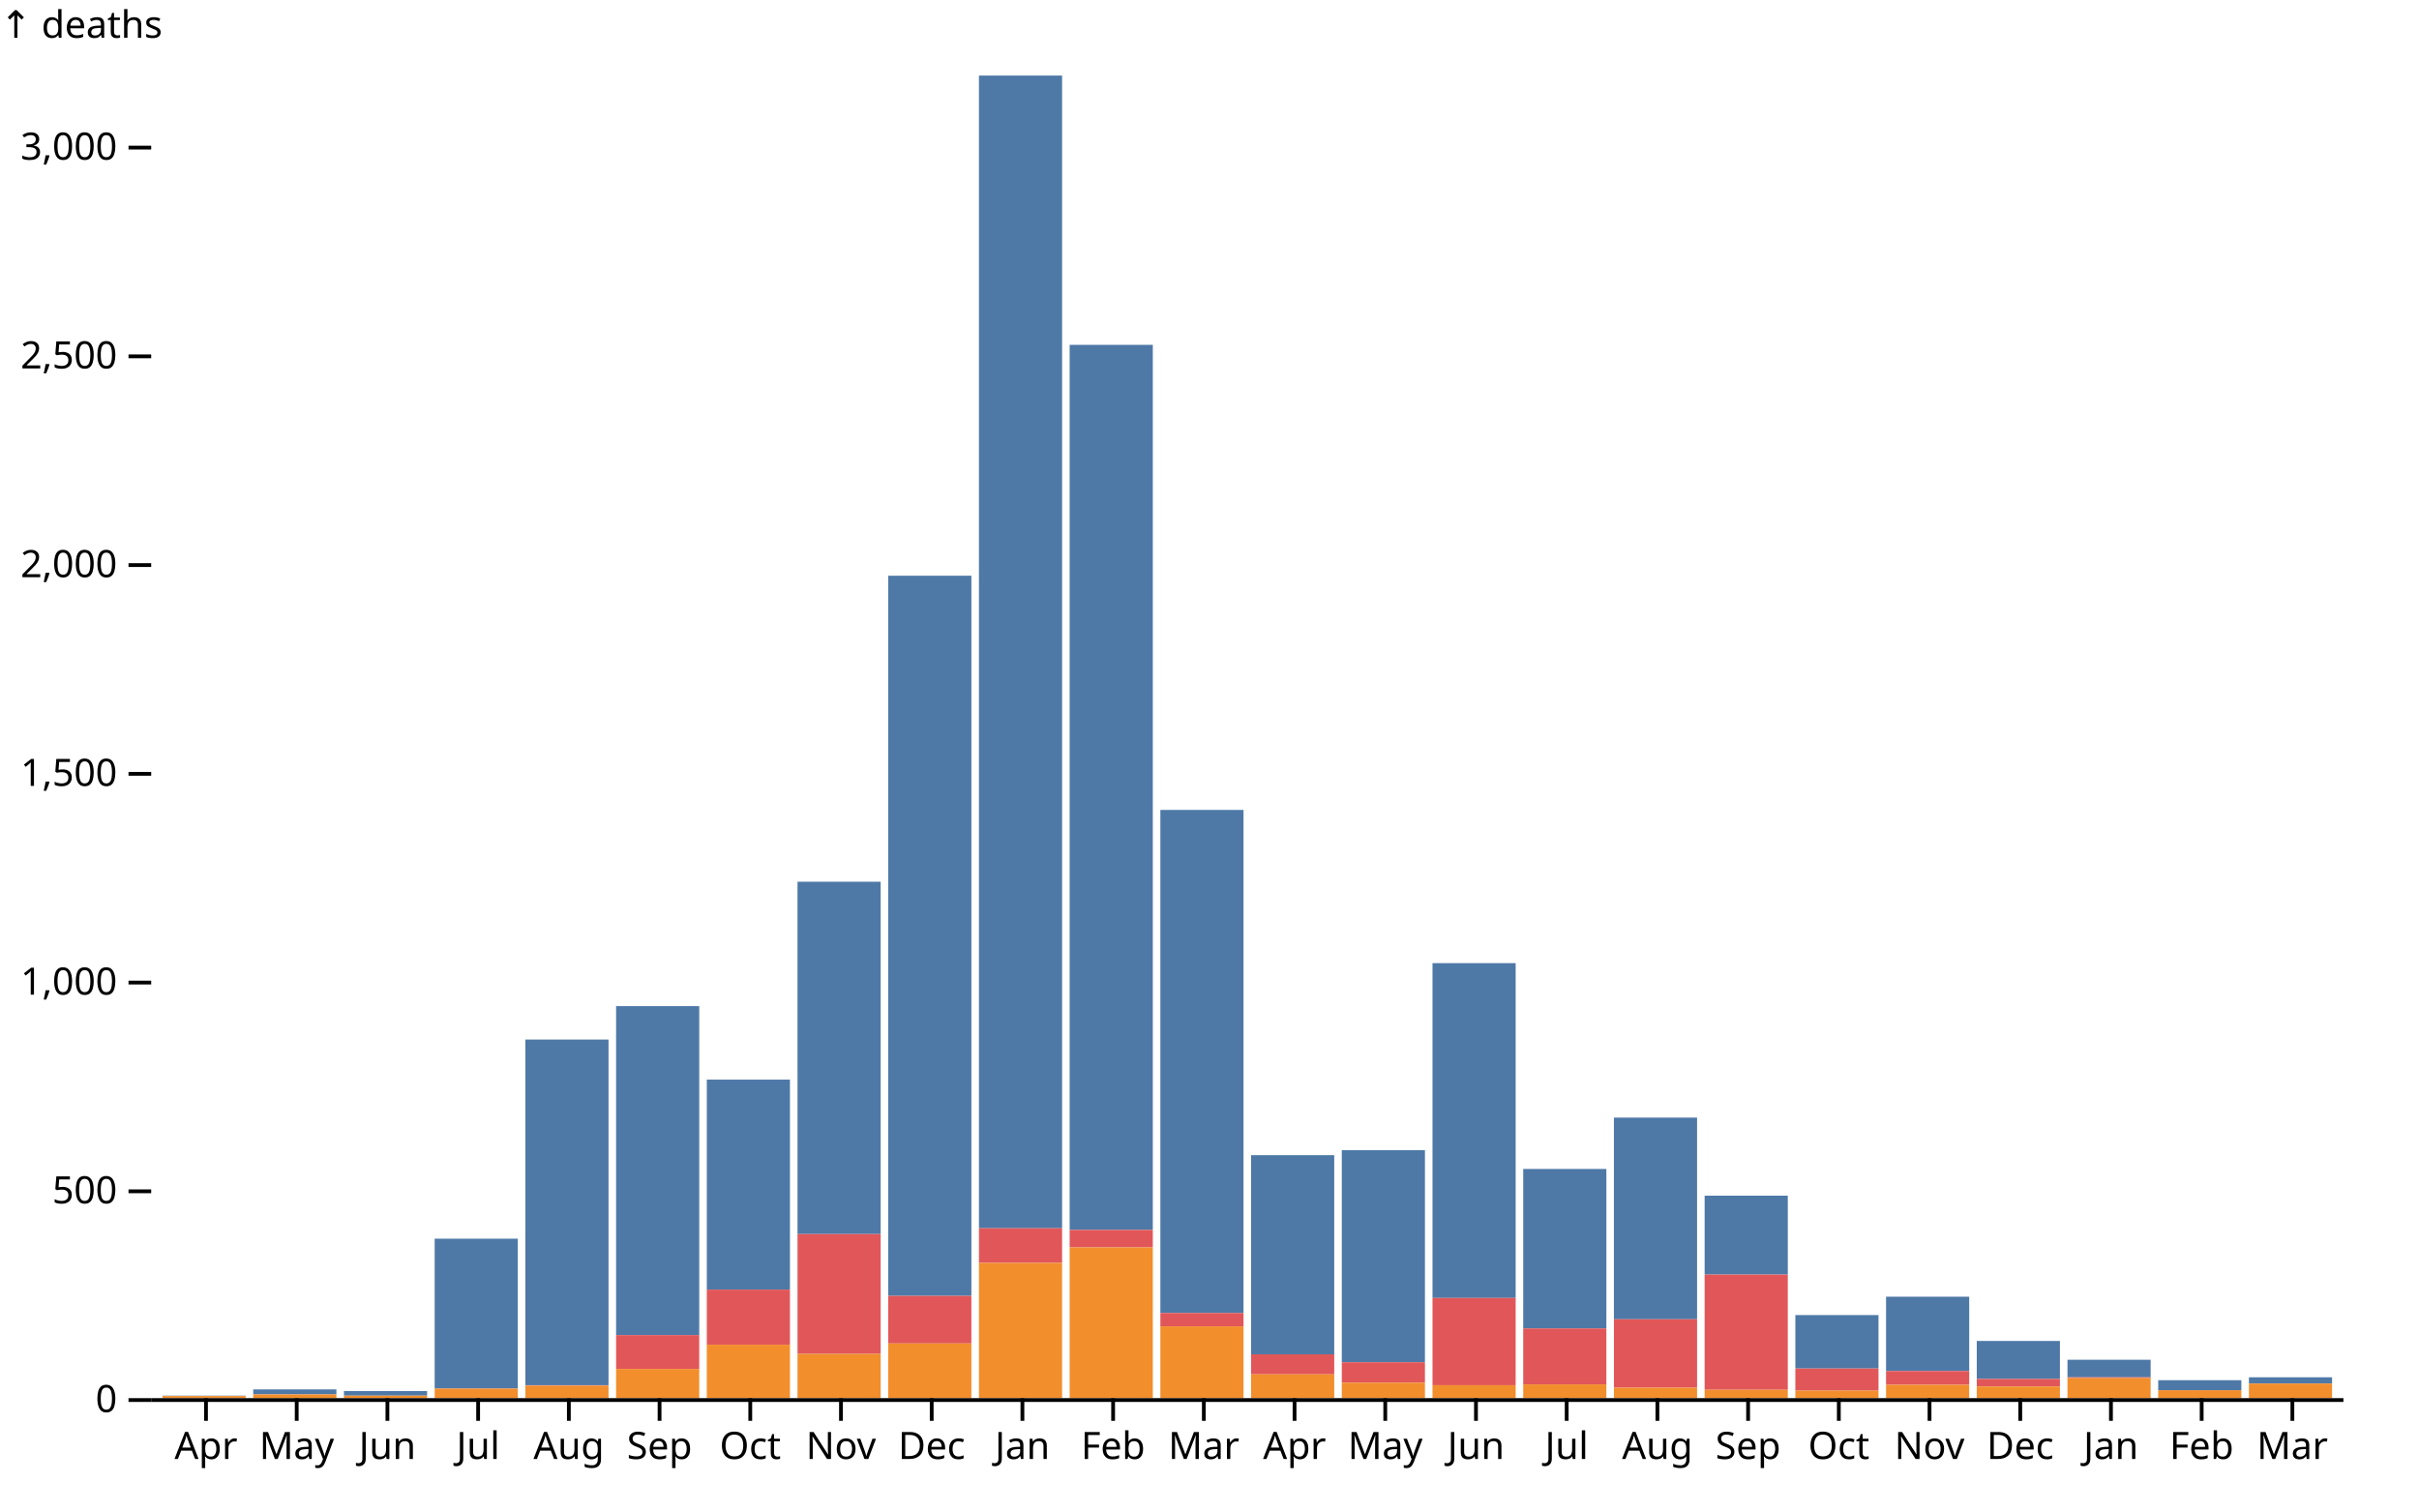
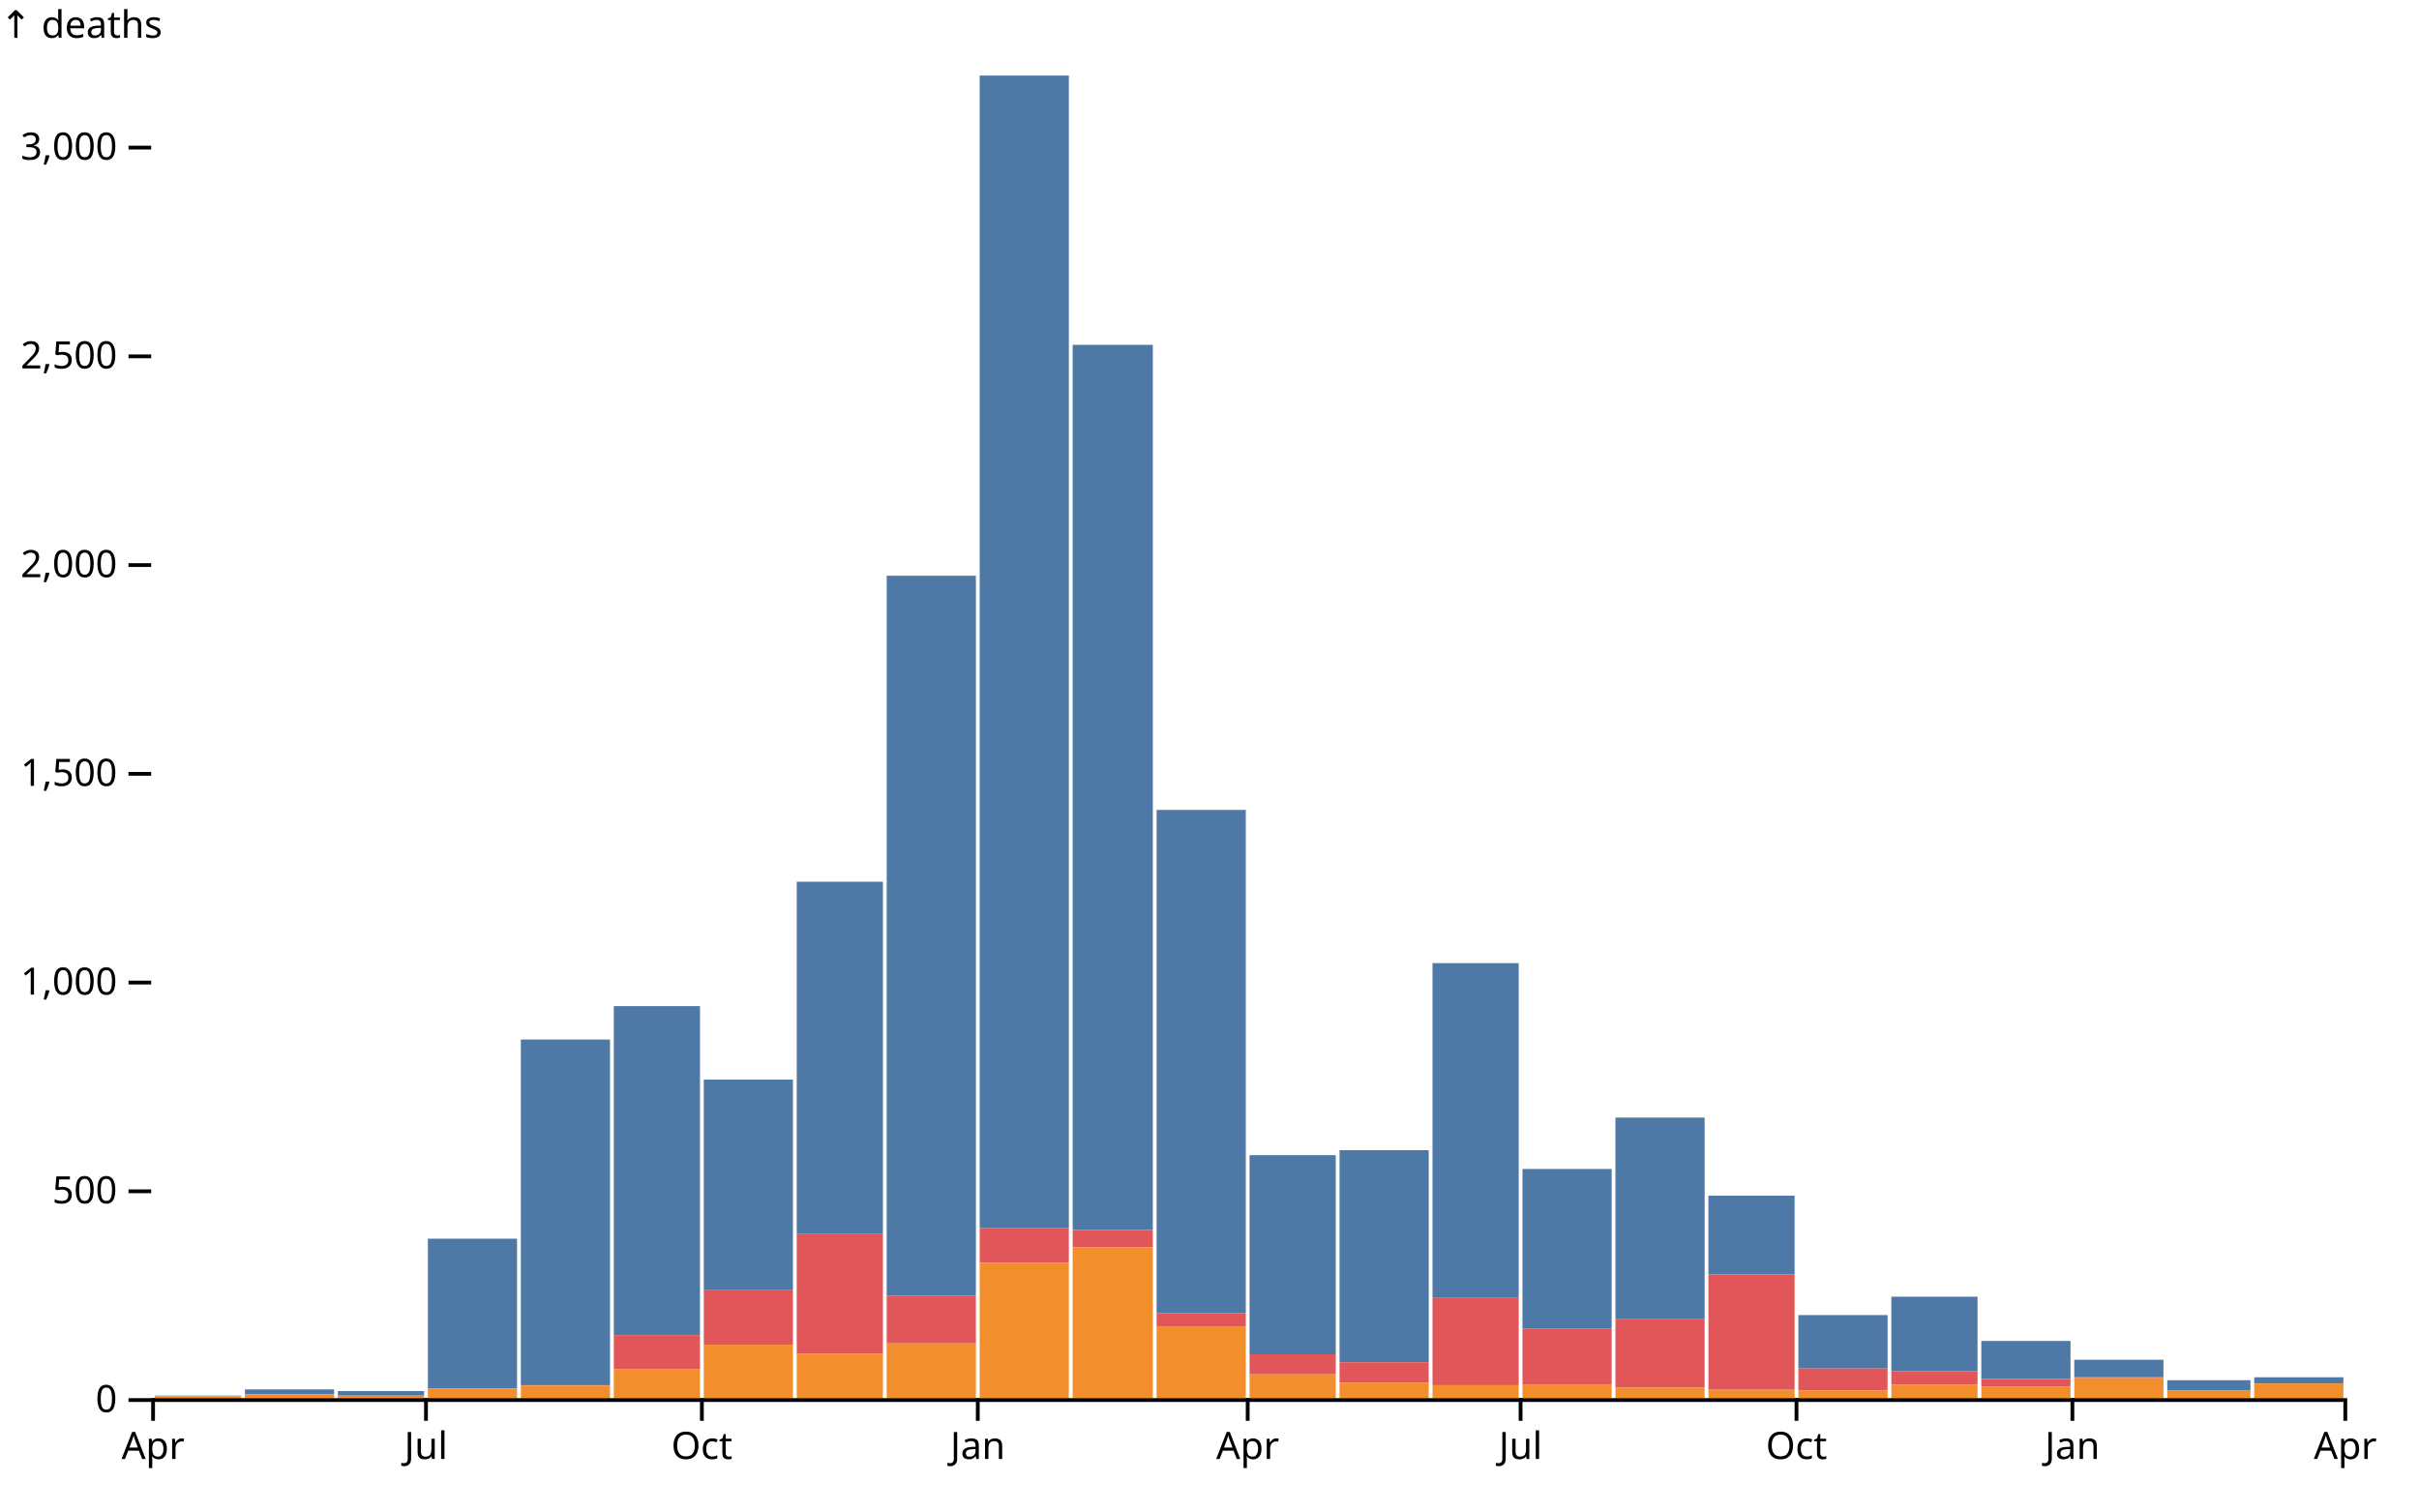
<svg xmlns="http://www.w3.org/2000/svg" class="plot" fill="currentColor" font-family="system-ui, sans-serif" font-size="10" text-anchor="middle" width="640" height="400" viewBox="0 0 640 400">
  <style>
    .plot {
      display: block;
      background: white;
      height: auto;
      height: intrinsic;
      max-width: 100%;
    }

    .plot text,
    .plot tspan {
      white-space: pre;
    }
  </style>
  <g aria-label="y-axis" aria-description="↑ deaths" transform="translate(40,0)" fill="none" text-anchor="end" font-variant="tabular-nums">
    <g class="tick" opacity="1" transform="translate(0,370.5)">
      <line stroke="currentColor" x2="-6" />
      <text fill="currentColor" x="-9" dy="0.32em">0</text>
    </g>
    <g class="tick" opacity="1" transform="translate(0,315.2601)">
      <line stroke="currentColor" x2="-6" />
      <text fill="currentColor" x="-9" dy="0.32em">500</text>
    </g>
    <g class="tick" opacity="1" transform="translate(0,260.0202)">
      <line stroke="currentColor" x2="-6" />
      <text fill="currentColor" x="-9" dy="0.32em">1,000</text>
    </g>
    <g class="tick" opacity="1" transform="translate(0,204.7803)">
      <line stroke="currentColor" x2="-6" />
      <text fill="currentColor" x="-9" dy="0.32em">1,500</text>
    </g>
    <g class="tick" opacity="1" transform="translate(0,149.5404)">
      <line stroke="currentColor" x2="-6" />
      <text fill="currentColor" x="-9" dy="0.32em">2,000</text>
    </g>
    <g class="tick" opacity="1" transform="translate(0,94.30051)">
      <line stroke="currentColor" x2="-6" />
      <text fill="currentColor" x="-9" dy="0.32em">2,500</text>
    </g>
    <g class="tick" opacity="1" transform="translate(0,39.06061)">
      <line stroke="currentColor" x2="-6" />
      <text fill="currentColor" x="-9" dy="0.32em">3,000</text>
    </g>
    <text fill="currentColor" transform="translate(-40,20)" dy="-1em" text-anchor="start">↑ deaths</text>
  </g>
-   <g aria-label="x-axis" transform="translate(0,370)" fill="none" text-anchor="middle">
-     <g class="tick" opacity="1" transform="translate(54.5,0)">
+   <g aria-label="x-axis" transform="translate(0,370)" fill="none" text-anchor="middle" font-variant="tabular-nums">
+     <g class="tick" opacity="1" transform="translate(40.5,0)">
      <line stroke="currentColor" y2="6" />
      <text fill="currentColor" y="9" dy="0.71em">Apr</text>
    </g>
-     <g class="tick" opacity="1" transform="translate(78.5,0)">
-       <line stroke="currentColor" y2="6" />
-       <text fill="currentColor" y="9" dy="0.71em">May</text>
-     </g>
-     <g class="tick" opacity="1" transform="translate(102.5,0)">
-       <line stroke="currentColor" y2="6" />
-       <text fill="currentColor" y="9" dy="0.71em">Jun</text>
-     </g>
-     <g class="tick" opacity="1" transform="translate(126.5,0)">
+     <g class="tick" opacity="1" transform="translate(112.7025,0)">
      <line stroke="currentColor" y2="6" />
      <text fill="currentColor" y="9" dy="0.71em">Jul</text>
    </g>
-     <g class="tick" opacity="1" transform="translate(150.5,0)">
-       <line stroke="currentColor" y2="6" />
-       <text fill="currentColor" y="9" dy="0.71em">Aug</text>
-     </g>
-     <g class="tick" opacity="1" transform="translate(174.5,0)">
-       <line stroke="currentColor" y2="6" />
-       <text fill="currentColor" y="9" dy="0.71em">Sep</text>
-     </g>
-     <g class="tick" opacity="1" transform="translate(198.5,0)">
+     <g class="tick" opacity="1" transform="translate(185.6984,0)">
      <line stroke="currentColor" y2="6" />
      <text fill="currentColor" y="9" dy="0.71em">Oct</text>
    </g>
-     <g class="tick" opacity="1" transform="translate(222.5,0)">
-       <line stroke="currentColor" y2="6" />
-       <text fill="currentColor" y="9" dy="0.71em">Nov</text>
-     </g>
-     <g class="tick" opacity="1" transform="translate(246.5,0)">
-       <line stroke="currentColor" y2="6" />
-       <text fill="currentColor" y="9" dy="0.71em">Dec</text>
-     </g>
-     <g class="tick" opacity="1" transform="translate(270.5,0)">
+     <g class="tick" opacity="1" transform="translate(258.6943,0)">
      <line stroke="currentColor" y2="6" />
      <text fill="currentColor" y="9" dy="0.71em">Jan</text>
    </g>
-     <g class="tick" opacity="1" transform="translate(294.5,0)">
-       <line stroke="currentColor" y2="6" />
-       <text fill="currentColor" y="9" dy="0.71em">Feb</text>
-     </g>
-     <g class="tick" opacity="1" transform="translate(318.5,0)">
-       <line stroke="currentColor" y2="6" />
-       <text fill="currentColor" y="9" dy="0.71em">Mar</text>
-     </g>
-     <g class="tick" opacity="1" transform="translate(342.5,0)">
+     <g class="tick" opacity="1" transform="translate(330.1033,0)">
      <line stroke="currentColor" y2="6" />
      <text fill="currentColor" y="9" dy="0.71em">Apr</text>
    </g>
-     <g class="tick" opacity="1" transform="translate(366.5,0)">
-       <line stroke="currentColor" y2="6" />
-       <text fill="currentColor" y="9" dy="0.71em">May</text>
-     </g>
-     <g class="tick" opacity="1" transform="translate(390.5,0)">
-       <line stroke="currentColor" y2="6" />
-       <text fill="currentColor" y="9" dy="0.71em">Jun</text>
-     </g>
-     <g class="tick" opacity="1" transform="translate(414.5,0)">
+     <g class="tick" opacity="1" transform="translate(402.3057,0)">
      <line stroke="currentColor" y2="6" />
      <text fill="currentColor" y="9" dy="0.71em">Jul</text>
    </g>
-     <g class="tick" opacity="1" transform="translate(438.5,0)">
-       <line stroke="currentColor" y2="6" />
-       <text fill="currentColor" y="9" dy="0.71em">Aug</text>
-     </g>
-     <g class="tick" opacity="1" transform="translate(462.5,0)">
-       <line stroke="currentColor" y2="6" />
-       <text fill="currentColor" y="9" dy="0.71em">Sep</text>
-     </g>
-     <g class="tick" opacity="1" transform="translate(486.5,0)">
+     <g class="tick" opacity="1" transform="translate(475.3016,0)">
      <line stroke="currentColor" y2="6" />
      <text fill="currentColor" y="9" dy="0.71em">Oct</text>
    </g>
-     <g class="tick" opacity="1" transform="translate(510.5,0)">
-       <line stroke="currentColor" y2="6" />
-       <text fill="currentColor" y="9" dy="0.71em">Nov</text>
-     </g>
-     <g class="tick" opacity="1" transform="translate(534.5,0)">
-       <line stroke="currentColor" y2="6" />
-       <text fill="currentColor" y="9" dy="0.71em">Dec</text>
-     </g>
-     <g class="tick" opacity="1" transform="translate(558.5,0)">
+     <g class="tick" opacity="1" transform="translate(548.2975,0)">
      <line stroke="currentColor" y2="6" />
      <text fill="currentColor" y="9" dy="0.71em">Jan</text>
    </g>
-     <g class="tick" opacity="1" transform="translate(582.5,0)">
+     <g class="tick" opacity="1" transform="translate(620.5,0)">
      <line stroke="currentColor" y2="6" />
-       <text fill="currentColor" y="9" dy="0.71em">Feb</text>
-     </g>
-     <g class="tick" opacity="1" transform="translate(606.5,0)">
-       <line stroke="currentColor" y2="6" />
-       <text fill="currentColor" y="9" dy="0.71em">Mar</text>
+       <text fill="currentColor" y="9" dy="0.71em">Apr</text>
    </g>
  </g>
-   <g aria-label="bar">
-     <rect x="43" width="22" y="369.337" height="0.11" fill="#4e79a7" />
-     <rect x="67" width="22" y="367.68" height="1.326" fill="#4e79a7" />
-     <rect x="91" width="22" y="368.122" height="1.215" fill="#4e79a7" />
-     <rect x="115" width="22" y="327.797" height="39.662" fill="#4e79a7" />
-     <rect x="139" width="22" y="275.098" height="91.477" fill="#4e79a7" />
-     <rect x="163" width="22" y="266.259" height="87.058" fill="#4e79a7" />
-     <rect x="187" width="22" y="285.704" height="55.571" fill="#4e79a7" />
-     <rect x="211" width="22" y="233.336" height="93.245" fill="#4e79a7" />
-     <rect x="235" width="22" y="152.355" height="190.578" fill="#4e79a7" />
-     <rect x="259" width="22" y="20" height="305.035" fill="#4e79a7" />
-     <rect x="283" width="22" y="91.259" height="234.217" fill="#4e79a7" />
-     <rect x="307" width="22" y="214.334" height="133.128" fill="#4e79a7" />
-     <rect x="331" width="22" y="305.701" height="52.699" fill="#4e79a7" />
-     <rect x="355" width="22" y="304.375" height="56.124" fill="#4e79a7" />
-     <rect x="379" width="22" y="254.88" height="88.605" fill="#4e79a7" />
-     <rect x="403" width="22" y="309.347" height="42.203" fill="#4e79a7" />
-     <rect x="427" width="22" y="295.758" height="53.362" fill="#4e79a7" />
-     <rect x="451" width="22" y="316.417" height="20.881" fill="#4e79a7" />
-     <rect x="475" width="22" y="348.015" height="14.141" fill="#4e79a7" />
-     <rect x="499" width="22" y="343.153" height="19.665" fill="#4e79a7" />
-     <rect x="523" width="22" y="354.864" height="10.054" fill="#4e79a7" />
-     <rect x="547" width="22" y="359.836" height="4.64" fill="#4e79a7" />
-     <rect x="571" width="22" y="365.249" height="2.652" fill="#4e79a7" />
-     <rect x="595" width="22" y="364.476" height="1.657" fill="#4e79a7" />
-     <rect x="43" width="22" y="369.448" height="0" fill="#e15759" />
-     <rect x="67" width="22" y="369.006" height="0" fill="#e15759" />
-     <rect x="91" width="22" y="369.337" height="0" fill="#e15759" />
-     <rect x="115" width="22" y="367.459" height="0" fill="#e15759" />
-     <rect x="139" width="22" y="366.575" height="0.11" fill="#e15759" />
-     <rect x="163" width="22" y="353.318" height="8.949" fill="#e15759" />
-     <rect x="187" width="22" y="341.275" height="14.583" fill="#e15759" />
-     <rect x="211" width="22" y="326.581" height="31.708" fill="#e15759" />
-     <rect x="235" width="22" y="342.932" height="12.595" fill="#e15759" />
-     <rect x="259" width="22" y="325.035" height="9.17" fill="#e15759" />
-     <rect x="283" width="22" y="325.477" height="4.64" fill="#e15759" />
-     <rect x="307" width="22" y="347.462" height="3.535" fill="#e15759" />
-     <rect x="331" width="22" y="358.4" height="5.303" fill="#e15759" />
-     <rect x="355" width="22" y="360.499" height="5.414" fill="#e15759" />
-     <rect x="379" width="22" y="343.485" height="23.09" fill="#e15759" />
-     <rect x="403" width="22" y="351.55" height="14.804" fill="#e15759" />
-     <rect x="427" width="22" y="349.119" height="18.119" fill="#e15759" />
-     <rect x="451" width="22" y="337.298" height="30.492" fill="#e15759" />
-     <rect x="475" width="22" y="362.156" height="5.855" fill="#e15759" />
-     <rect x="499" width="22" y="362.819" height="3.646" fill="#e15759" />
-     <rect x="523" width="22" y="364.918" height="1.989" fill="#e15759" />
-     <rect x="547" width="22" y="364.476" height="0.221" fill="#e15759" />
-     <rect x="571" width="22" y="367.901" height="0" fill="#e15759" />
-     <rect x="595" width="22" y="366.133" height="0" fill="#e15759" />
-     <rect x="43" width="22" y="369.448" height="0.552" fill="#f28e2c" />
-     <rect x="67" width="22" y="369.006" height="0.994" fill="#f28e2c" />
-     <rect x="91" width="22" y="369.337" height="0.663" fill="#f28e2c" />
-     <rect x="115" width="22" y="367.459" height="2.541" fill="#f28e2c" />
-     <rect x="139" width="22" y="366.686" height="3.314" fill="#f28e2c" />
-     <rect x="163" width="22" y="362.266" height="7.734" fill="#f28e2c" />
-     <rect x="187" width="22" y="355.859" height="14.141" fill="#f28e2c" />
-     <rect x="211" width="22" y="358.289" height="11.711" fill="#f28e2c" />
-     <rect x="235" width="22" y="355.527" height="14.473" fill="#f28e2c" />
-     <rect x="259" width="22" y="334.205" height="35.795" fill="#f28e2c" />
-     <rect x="283" width="22" y="330.117" height="39.883" fill="#f28e2c" />
-     <rect x="307" width="22" y="350.997" height="19.003" fill="#f28e2c" />
-     <rect x="331" width="22" y="363.703" height="6.297" fill="#f28e2c" />
-     <rect x="355" width="22" y="365.912" height="4.088" fill="#f28e2c" />
-     <rect x="379" width="22" y="366.575" height="3.425" fill="#f28e2c" />
-     <rect x="403" width="22" y="366.354" height="3.646" fill="#f28e2c" />
-     <rect x="427" width="22" y="367.238" height="2.762" fill="#f28e2c" />
-     <rect x="451" width="22" y="367.79" height="2.21" fill="#f28e2c" />
-     <rect x="475" width="22" y="368.011" height="1.989" fill="#f28e2c" />
-     <rect x="499" width="22" y="366.465" height="3.535" fill="#f28e2c" />
-     <rect x="523" width="22" y="366.907" height="3.093" fill="#f28e2c" />
-     <rect x="547" width="22" y="364.697" height="5.303" fill="#f28e2c" />
-     <rect x="571" width="22" y="367.901" height="2.099" fill="#f28e2c" />
-     <rect x="595" width="22" y="366.133" height="3.867" fill="#f28e2c" />
+   <g aria-label="rect">
+     <rect x="41" y="369.337" width="22.803" height="0.11" fill="#4e79a7" />
+     <rect x="64.803" y="367.68" width="23.596" height="1.326" fill="#4e79a7" />
+     <rect x="89.399" y="368.122" width="22.803" height="1.215" fill="#4e79a7" />
+     <rect x="113.202" y="327.797" width="23.596" height="39.662" fill="#4e79a7" />
+     <rect x="137.799" y="275.098" width="23.596" height="91.477" fill="#4e79a7" />
+     <rect x="162.395" y="266.259" width="22.803" height="87.058" fill="#4e79a7" />
+     <rect x="186.198" y="285.704" width="23.596" height="55.571" fill="#4e79a7" />
+     <rect x="210.795" y="233.336" width="22.803" height="93.245" fill="#4e79a7" />
+     <rect x="234.598" y="152.355" width="23.596" height="190.578" fill="#4e79a7" />
+     <rect x="259.194" y="20" width="23.596" height="305.035" fill="#4e79a7" />
+     <rect x="283.791" y="91.259" width="21.216" height="234.217" fill="#4e79a7" />
+     <rect x="306.007" y="214.334" width="23.596" height="133.128" fill="#4e79a7" />
+     <rect x="330.603" y="305.701" width="22.803" height="52.699" fill="#4e79a7" />
+     <rect x="354.406" y="304.375" width="23.596" height="56.124" fill="#4e79a7" />
+     <rect x="379.003" y="254.88" width="22.803" height="88.605" fill="#4e79a7" />
+     <rect x="402.806" y="309.347" width="23.596" height="42.203" fill="#4e79a7" />
+     <rect x="427.402" y="295.758" width="23.596" height="53.362" fill="#4e79a7" />
+     <rect x="451.999" y="316.417" width="22.803" height="20.881" fill="#4e79a7" />
+     <rect x="475.802" y="348.015" width="23.596" height="14.141" fill="#4e79a7" />
+     <rect x="500.398" y="343.153" width="22.803" height="19.665" fill="#4e79a7" />
+     <rect x="524.201" y="354.864" width="23.596" height="10.054" fill="#4e79a7" />
+     <rect x="548.798" y="359.836" width="23.596" height="4.64" fill="#4e79a7" />
+     <rect x="573.394" y="365.249" width="22.01" height="2.652" fill="#4e79a7" />
+     <rect x="596.404" y="364.476" width="23.596" height="1.657" fill="#4e79a7" />
+     <rect x="41" y="369.448" width="22.803" height="0" fill="#e15759" />
+     <rect x="64.803" y="369.006" width="23.596" height="0" fill="#e15759" />
+     <rect x="89.399" y="369.337" width="22.803" height="0" fill="#e15759" />
+     <rect x="113.202" y="367.459" width="23.596" height="0" fill="#e15759" />
+     <rect x="137.799" y="366.575" width="23.596" height="0.11" fill="#e15759" />
+     <rect x="162.395" y="353.318" width="22.803" height="8.949" fill="#e15759" />
+     <rect x="186.198" y="341.275" width="23.596" height="14.583" fill="#e15759" />
+     <rect x="210.795" y="326.581" width="22.803" height="31.708" fill="#e15759" />
+     <rect x="234.598" y="342.932" width="23.596" height="12.595" fill="#e15759" />
+     <rect x="259.194" y="325.035" width="23.596" height="9.17" fill="#e15759" />
+     <rect x="283.791" y="325.477" width="21.216" height="4.64" fill="#e15759" />
+     <rect x="306.007" y="347.462" width="23.596" height="3.535" fill="#e15759" />
+     <rect x="330.603" y="358.4" width="22.803" height="5.303" fill="#e15759" />
+     <rect x="354.406" y="360.499" width="23.596" height="5.414" fill="#e15759" />
+     <rect x="379.003" y="343.485" width="22.803" height="23.09" fill="#e15759" />
+     <rect x="402.806" y="351.55" width="23.596" height="14.804" fill="#e15759" />
+     <rect x="427.402" y="349.119" width="23.596" height="18.119" fill="#e15759" />
+     <rect x="451.999" y="337.298" width="22.803" height="30.492" fill="#e15759" />
+     <rect x="475.802" y="362.156" width="23.596" height="5.855" fill="#e15759" />
+     <rect x="500.398" y="362.819" width="22.803" height="3.646" fill="#e15759" />
+     <rect x="524.201" y="364.918" width="23.596" height="1.989" fill="#e15759" />
+     <rect x="548.798" y="364.476" width="23.596" height="0.221" fill="#e15759" />
+     <rect x="573.394" y="367.901" width="22.01" height="0" fill="#e15759" />
+     <rect x="596.404" y="366.133" width="23.596" height="0" fill="#e15759" />
+     <rect x="41" y="369.448" width="22.803" height="0.552" fill="#f28e2c" />
+     <rect x="64.803" y="369.006" width="23.596" height="0.994" fill="#f28e2c" />
+     <rect x="89.399" y="369.337" width="22.803" height="0.663" fill="#f28e2c" />
+     <rect x="113.202" y="367.459" width="23.596" height="2.541" fill="#f28e2c" />
+     <rect x="137.799" y="366.686" width="23.596" height="3.314" fill="#f28e2c" />
+     <rect x="162.395" y="362.266" width="22.803" height="7.734" fill="#f28e2c" />
+     <rect x="186.198" y="355.859" width="23.596" height="14.141" fill="#f28e2c" />
+     <rect x="210.795" y="358.289" width="22.803" height="11.711" fill="#f28e2c" />
+     <rect x="234.598" y="355.527" width="23.596" height="14.473" fill="#f28e2c" />
+     <rect x="259.194" y="334.205" width="23.596" height="35.795" fill="#f28e2c" />
+     <rect x="283.791" y="330.117" width="21.216" height="39.883" fill="#f28e2c" />
+     <rect x="306.007" y="350.997" width="23.596" height="19.003" fill="#f28e2c" />
+     <rect x="330.603" y="363.703" width="22.803" height="6.297" fill="#f28e2c" />
+     <rect x="354.406" y="365.912" width="23.596" height="4.088" fill="#f28e2c" />
+     <rect x="379.003" y="366.575" width="22.803" height="3.425" fill="#f28e2c" />
+     <rect x="402.806" y="366.354" width="23.596" height="3.646" fill="#f28e2c" />
+     <rect x="427.402" y="367.238" width="23.596" height="2.762" fill="#f28e2c" />
+     <rect x="451.999" y="367.79" width="22.803" height="2.21" fill="#f28e2c" />
+     <rect x="475.802" y="368.011" width="23.596" height="1.989" fill="#f28e2c" />
+     <rect x="500.398" y="366.465" width="22.803" height="3.535" fill="#f28e2c" />
+     <rect x="524.201" y="366.907" width="23.596" height="3.093" fill="#f28e2c" />
+     <rect x="548.798" y="364.697" width="23.596" height="5.303" fill="#f28e2c" />
+     <rect x="573.394" y="367.901" width="22.01" height="2.099" fill="#f28e2c" />
+     <rect x="596.404" y="366.133" width="23.596" height="3.867" fill="#f28e2c" />
  </g>
  <g aria-label="rule" stroke="currentColor" transform="translate(0,0.5)">
    <line x1="40" x2="620" y1="370" y2="370" />
  </g>
</svg>
